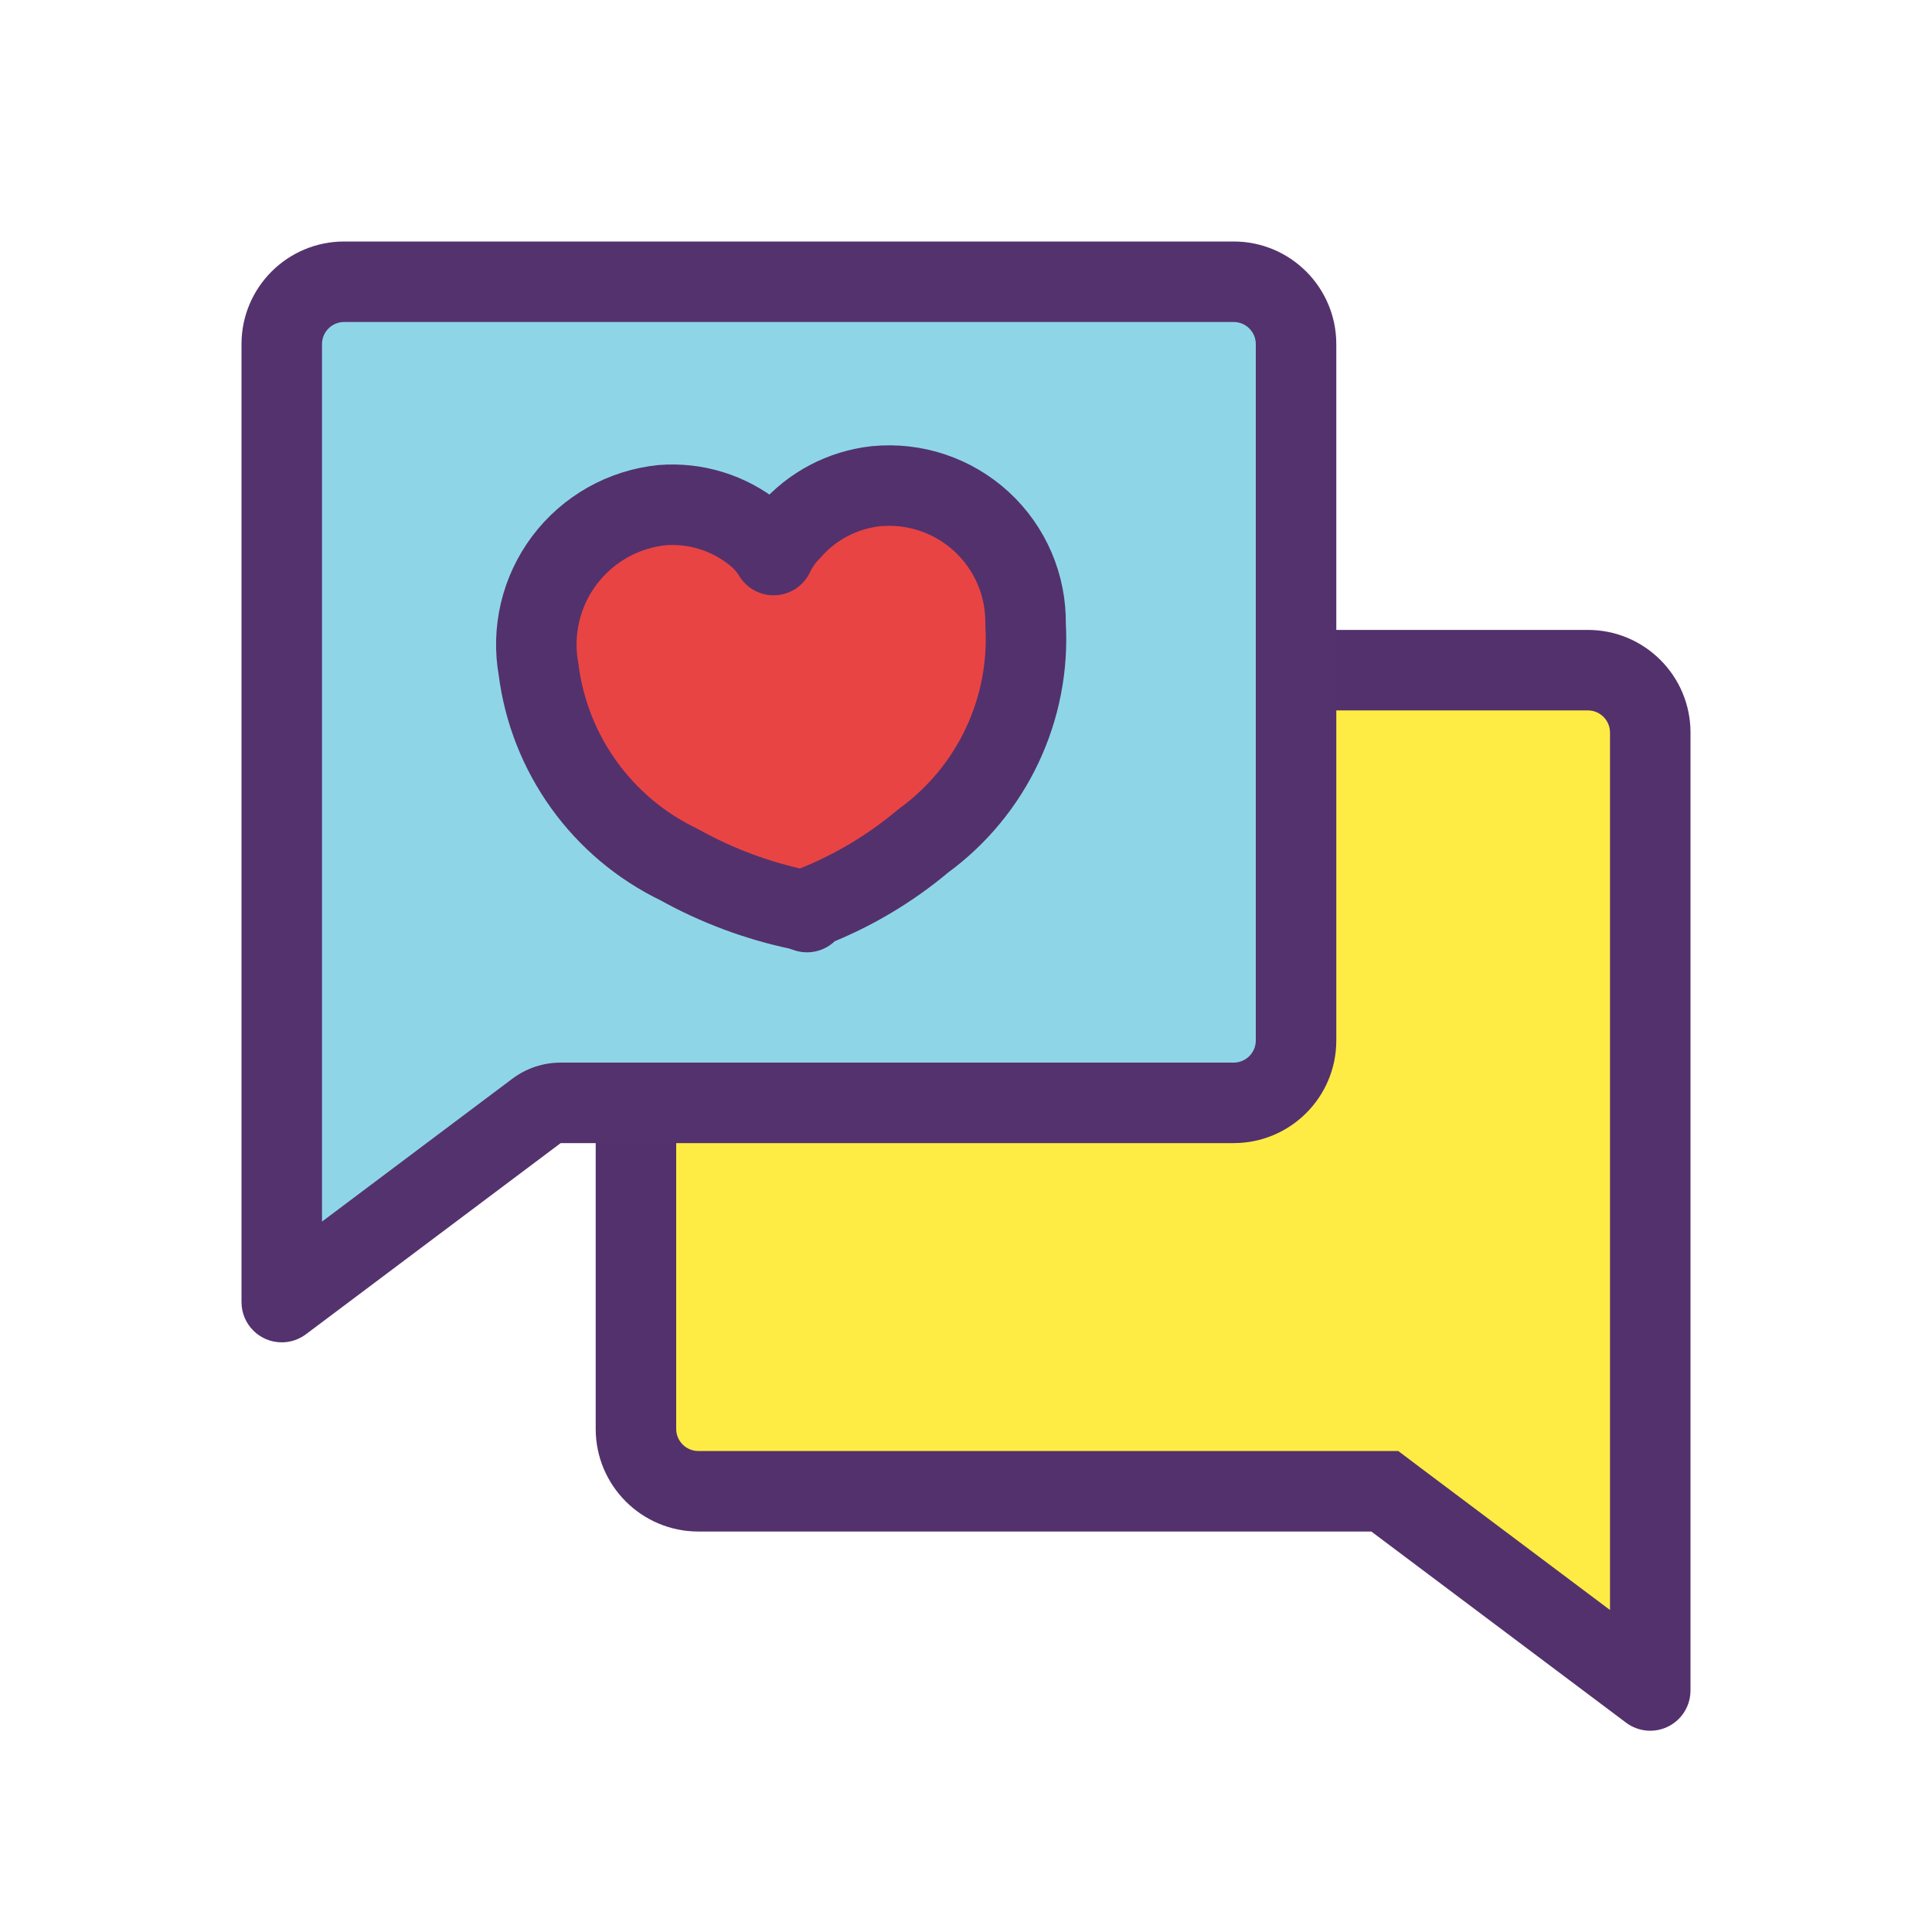
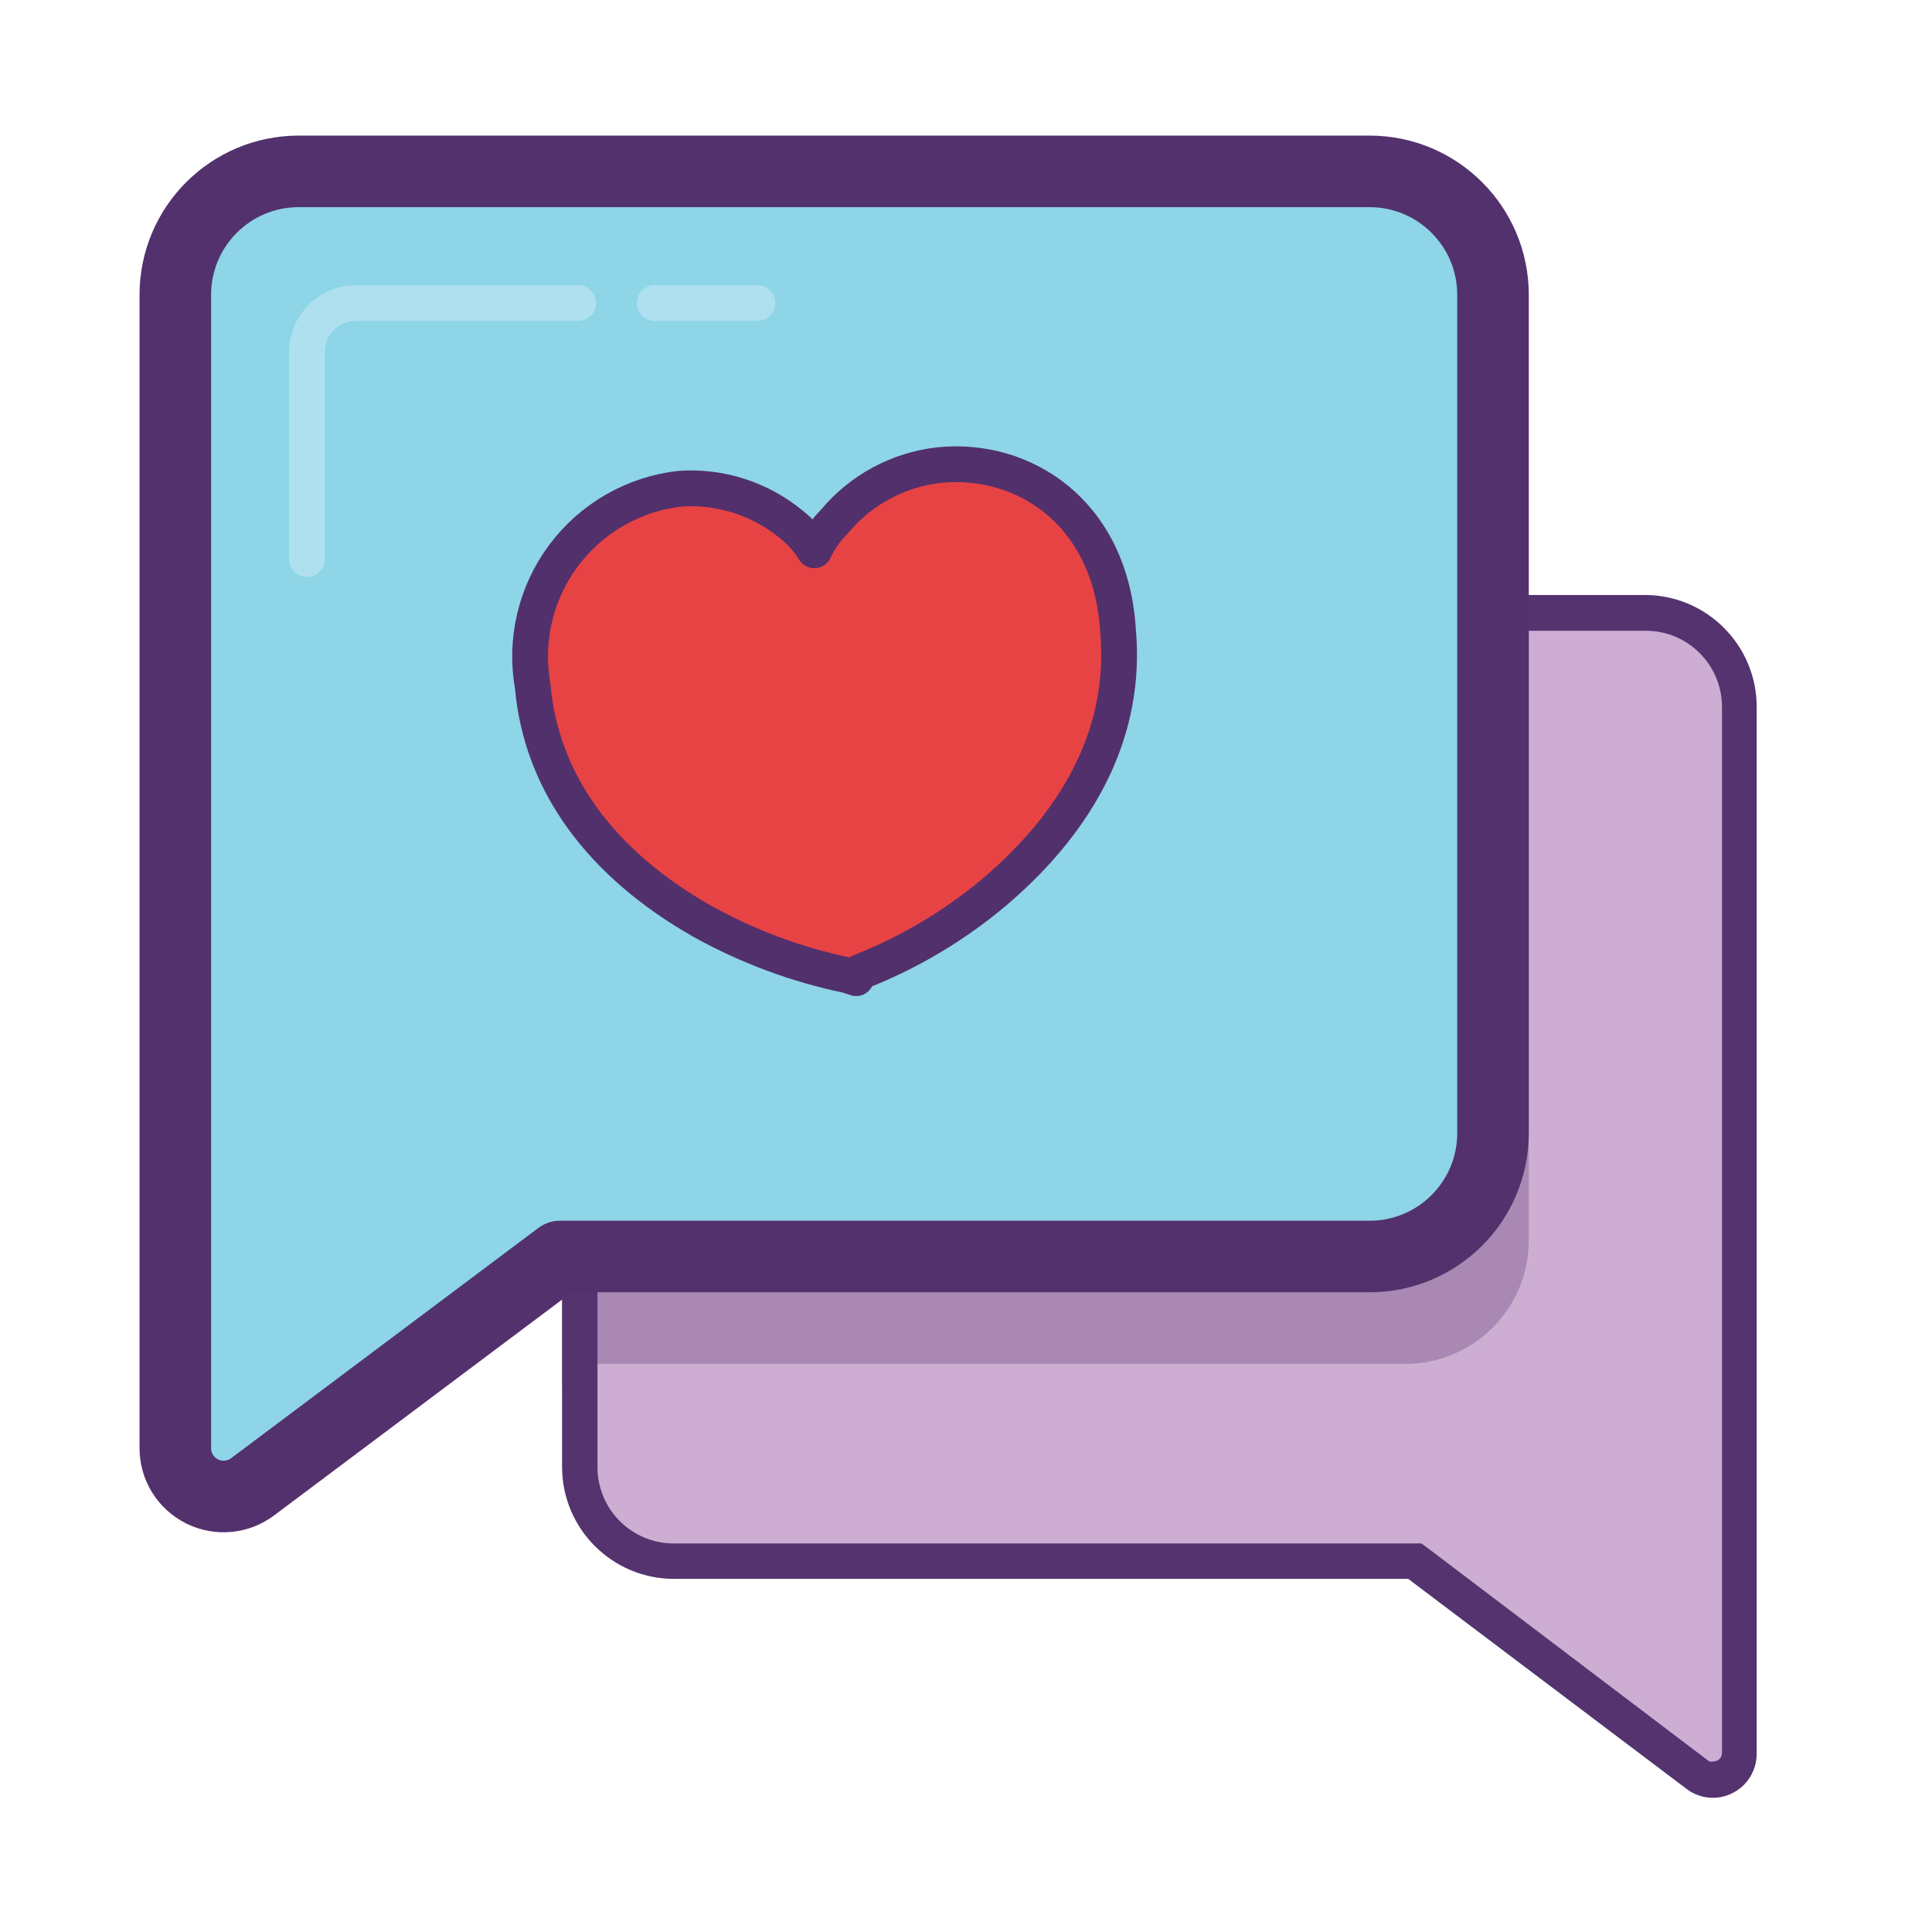
- <svg xmlns="http://www.w3.org/2000/svg" id="Layer_1" data-name="Layer 1" viewBox="0 0 48 48">
+ <svg xmlns="http://www.w3.org/2000/svg" id="Layer_1" data-name="Layer 1" viewBox="0 0 54 54">
  <defs>
-     <style>.cls-1{fill:#feec44;}.cls-2{fill:#53316d;}.cls-3{fill:#8ed6e7;}.cls-4{fill:#54326e;}.cls-5{fill:#e94444;stroke:#53316d;stroke-linejoin:round;stroke-width:2px;}</style>
+     <style>.cls-1,.cls-10{fill:none;}.cls-2{fill:#cdaed2;}.cls-3{fill:#54336f;}.cls-4{opacity:0.3;}.cls-5{clip-path:url(#clip-path);}.cls-6{fill:#53316d;}.cls-7{opacity:0.25;}.cls-8{fill:#8dd5e7;stroke:#53316d;stroke-width:2px;}.cls-10,.cls-8{stroke-linecap:round;}.cls-10,.cls-8,.cls-9{stroke-linejoin:round;}.cls-9{fill:#e84344;stroke:#52306c;}.cls-10{stroke:#afe0f0;}</style>
+     <clipPath id="clip-path">
+       <path class="cls-1" d="M46,16.63H18.84a3.13,3.13,0,0,0-3.13,3.13V41a3.13,3.13,0,0,0,3.13,3.13H39.36L47.14,50a1.23,1.23,0,0,0,2-1V19.76A3.13,3.13,0,0,0,46,16.63Z" />
+     </clipPath>
  </defs>
-   <path class="cls-1" d="M34.4,37h-17A1.55,1.55,0,0,1,15.8,35.5V18.2a1.55,1.55,0,0,1,1.55-1.55h22.1A1.55,1.55,0,0,1,41,18.2V42Z" />
-   <path class="cls-2" d="M39.45,17.65a0.55,0.55,0,0,1,.55.55V40l-4.73-3.55-0.53-.4H17.35a0.55,0.55,0,0,1-.55-0.55V18.2a0.55,0.55,0,0,1,.55-0.55h22.1m0-2H17.35A2.55,2.55,0,0,0,14.8,18.2V35.5a2.55,2.55,0,0,0,2.55,2.55H34.07L40.4,42.8a1,1,0,0,0,.6.2,1,1,0,0,0,1-1V18.2a2.55,2.55,0,0,0-2.55-2.55h0Z" />
-   <path class="cls-3" d="M7,22.15V8.55A1.55,1.55,0,0,1,8.55,7h22.1A1.55,1.55,0,0,1,32.2,8.55v17.3a1.55,1.55,0,0,1-1.55,1.55H13.93a1,1,0,0,0-.6.2L7,32.35V22.15Z" />
-   <path class="cls-4" d="M30.65,8a0.55,0.55,0,0,1,.55.55v17.3a0.55,0.55,0,0,1-.55.55H13.93a2,2,0,0,0-1.2.4L8,30.35V8.55A0.55,0.55,0,0,1,8.55,8h22.1m0-2H8.55A2.55,2.55,0,0,0,6,8.55v23.8a1,1,0,0,0,1,1,1,1,0,0,0,.6-0.2l6.33-4.75H30.65a2.55,2.55,0,0,0,2.55-2.55V8.55A2.55,2.55,0,0,0,30.65,6h0Z" />
-   <path class="cls-5" d="M20.05,22.66l-0.18-.06a10.64,10.64,0,0,1-3-1.12,6.25,6.25,0,0,1-3.49-4.85,3.48,3.48,0,0,1,3.07-4.08,3.26,3.26,0,0,1,2.3.71,2,2,0,0,1,.47.53,2.12,2.12,0,0,1,.41-0.59,3.29,3.29,0,0,1,2.13-1.12,3.39,3.39,0,0,1,3.72,3.43,6.2,6.2,0,0,1-2.54,5.38,9.93,9.93,0,0,1-2.78,1.65Z" />
+   <path class="cls-2" d="M47.87,49.72a0.7,0.7,0,0,1-.43-0.15l-7.91-5.93H18.83A2.63,2.63,0,0,1,16.2,41V19.76a2.63,2.63,0,0,1,2.63-2.63H46a2.63,2.63,0,0,1,2.63,2.63V49a0.7,0.7,0,0,1-.22.52A0.75,0.75,0,0,1,47.87,49.72Z" />
+   <path class="cls-3" d="M46,17.63a2.13,2.13,0,0,1,2.13,2.13V49a0.23,0.23,0,0,1-.23.23,0.21,0.21,0,0,1-.13,0L40,43.34l-0.27-.2H18.84A2.13,2.13,0,0,1,16.7,41V19.76a2.13,2.13,0,0,1,2.13-2.13H46m0-1H18.84a3.13,3.13,0,0,0-3.13,3.13V41a3.13,3.13,0,0,0,3.13,3.13H39.36L47.14,50a1.21,1.21,0,0,0,.73.25A1.23,1.23,0,0,0,49.1,49V19.76A3.13,3.13,0,0,0,46,16.63h0Z" />
+   <g class="cls-4">
+     <g class="cls-5">
+       <path class="cls-6" d="M39.28,7.79H9.35A3.45,3.45,0,0,0,5.9,11.24V43.47a1.35,1.35,0,0,0,2.17,1.08l8.58-6.43H39.28a3.45,3.45,0,0,0,3.45-3.45V11.24A3.45,3.45,0,0,0,39.28,7.79Z" />
+     </g>
+   </g>
+   <g class="cls-5">
+     <g class="cls-7">
+       <path class="cls-6" d="M35.59,8.47H10.06A3.93,3.93,0,0,0,6.13,12.4V39.22a2,2,0,0,0,3.24,1.62l6.28-4.71A0.8,0.8,0,0,1,16.13,36H35.59A3.93,3.93,0,0,0,39.52,32V12.4A3.93,3.93,0,0,0,35.59,8.47Z" />
+     </g>
+   </g>
+   <path class="cls-8" d="M38.28,4.79H8.35A3.45,3.45,0,0,0,4.9,8.24V40.47a1.35,1.35,0,0,0,2.17,1.08l8.58-6.43H38.28a3.45,3.45,0,0,0,3.45-3.45V8.24A3.45,3.45,0,0,0,38.28,4.79Z" />
+   <path class="cls-9" d="M23.93,27.34l-0.24-.08a14.4,14.4,0,0,1-4.08-1.52c-2.8-1.6-4.48-3.84-4.72-6.56A4.72,4.72,0,0,1,19,13.66a4.41,4.41,0,0,1,3.12,1,2.76,2.76,0,0,1,.64.72,2.87,2.87,0,0,1,.56-0.8A4.45,4.45,0,0,1,26.25,13c2.32-.24,4.8,1.28,5,4.64,0.24,2.72-1,5.2-3.44,7.28a13.44,13.44,0,0,1-3.76,2.24Z" />
+   <path class="cls-10" d="M16.16,8.47H10A1.37,1.37,0,0,0,8.58,9.84v5.79" />
+   <line class="cls-10" x1="21.17" y1="8.47" x2="18.3" y2="8.47" />
</svg>
